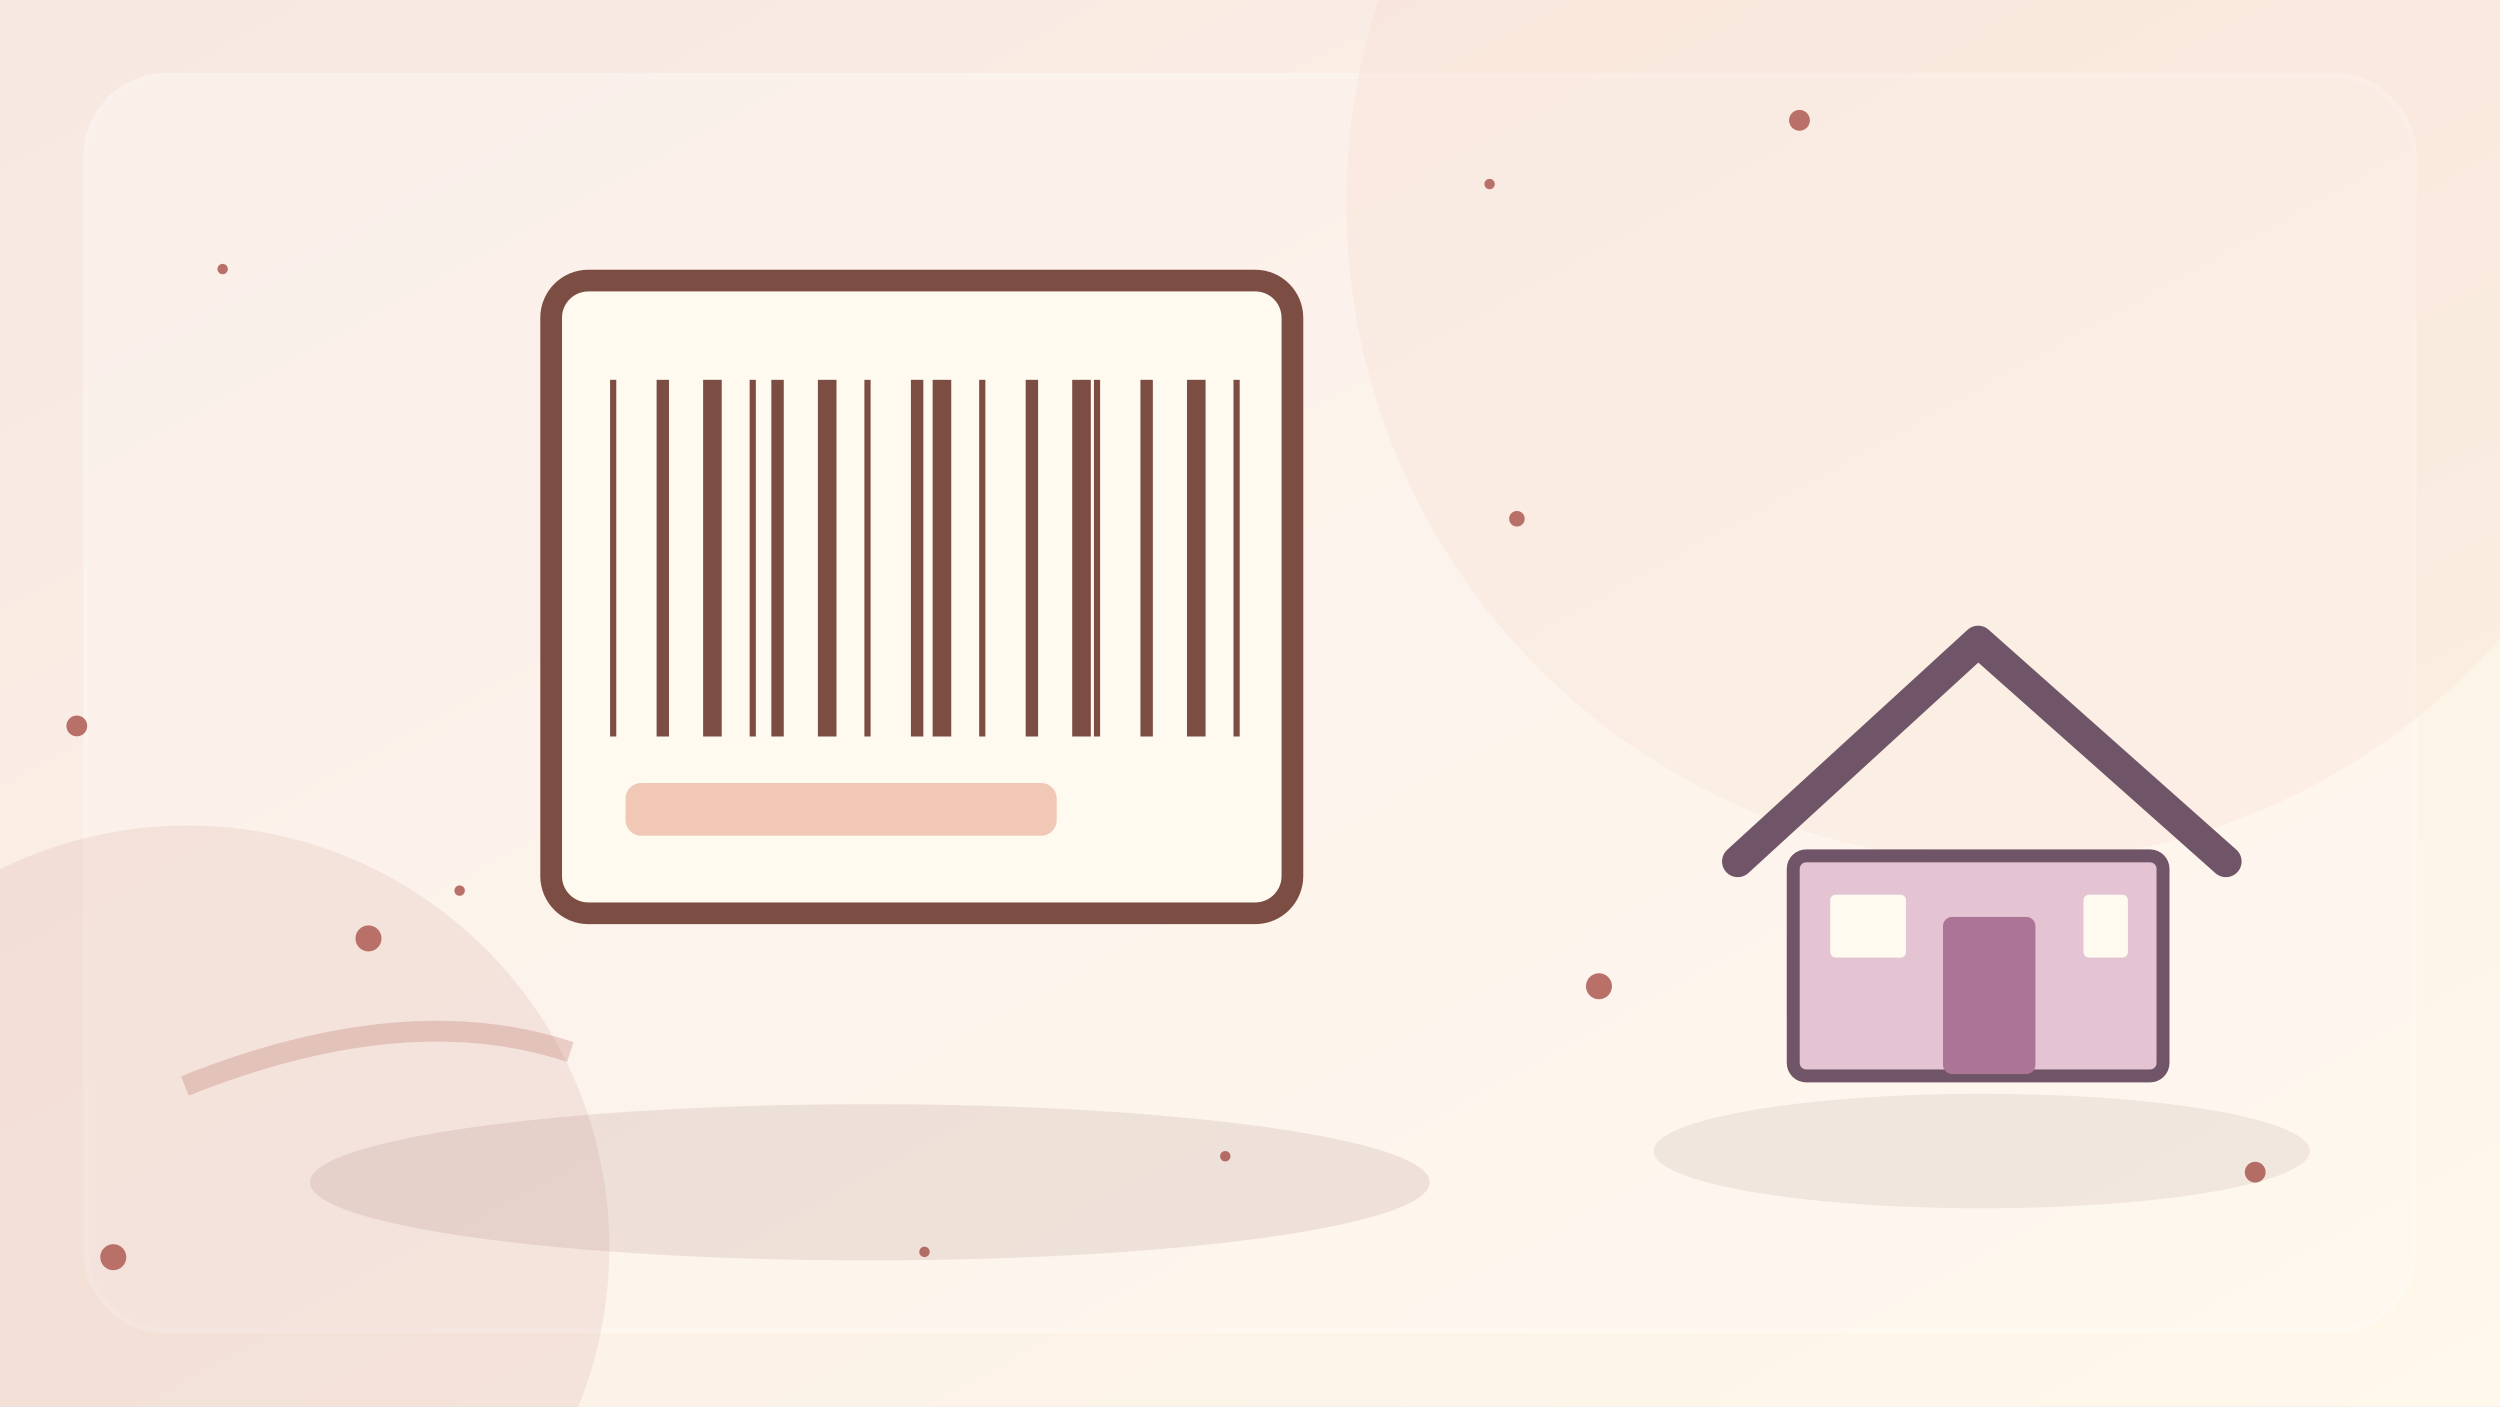
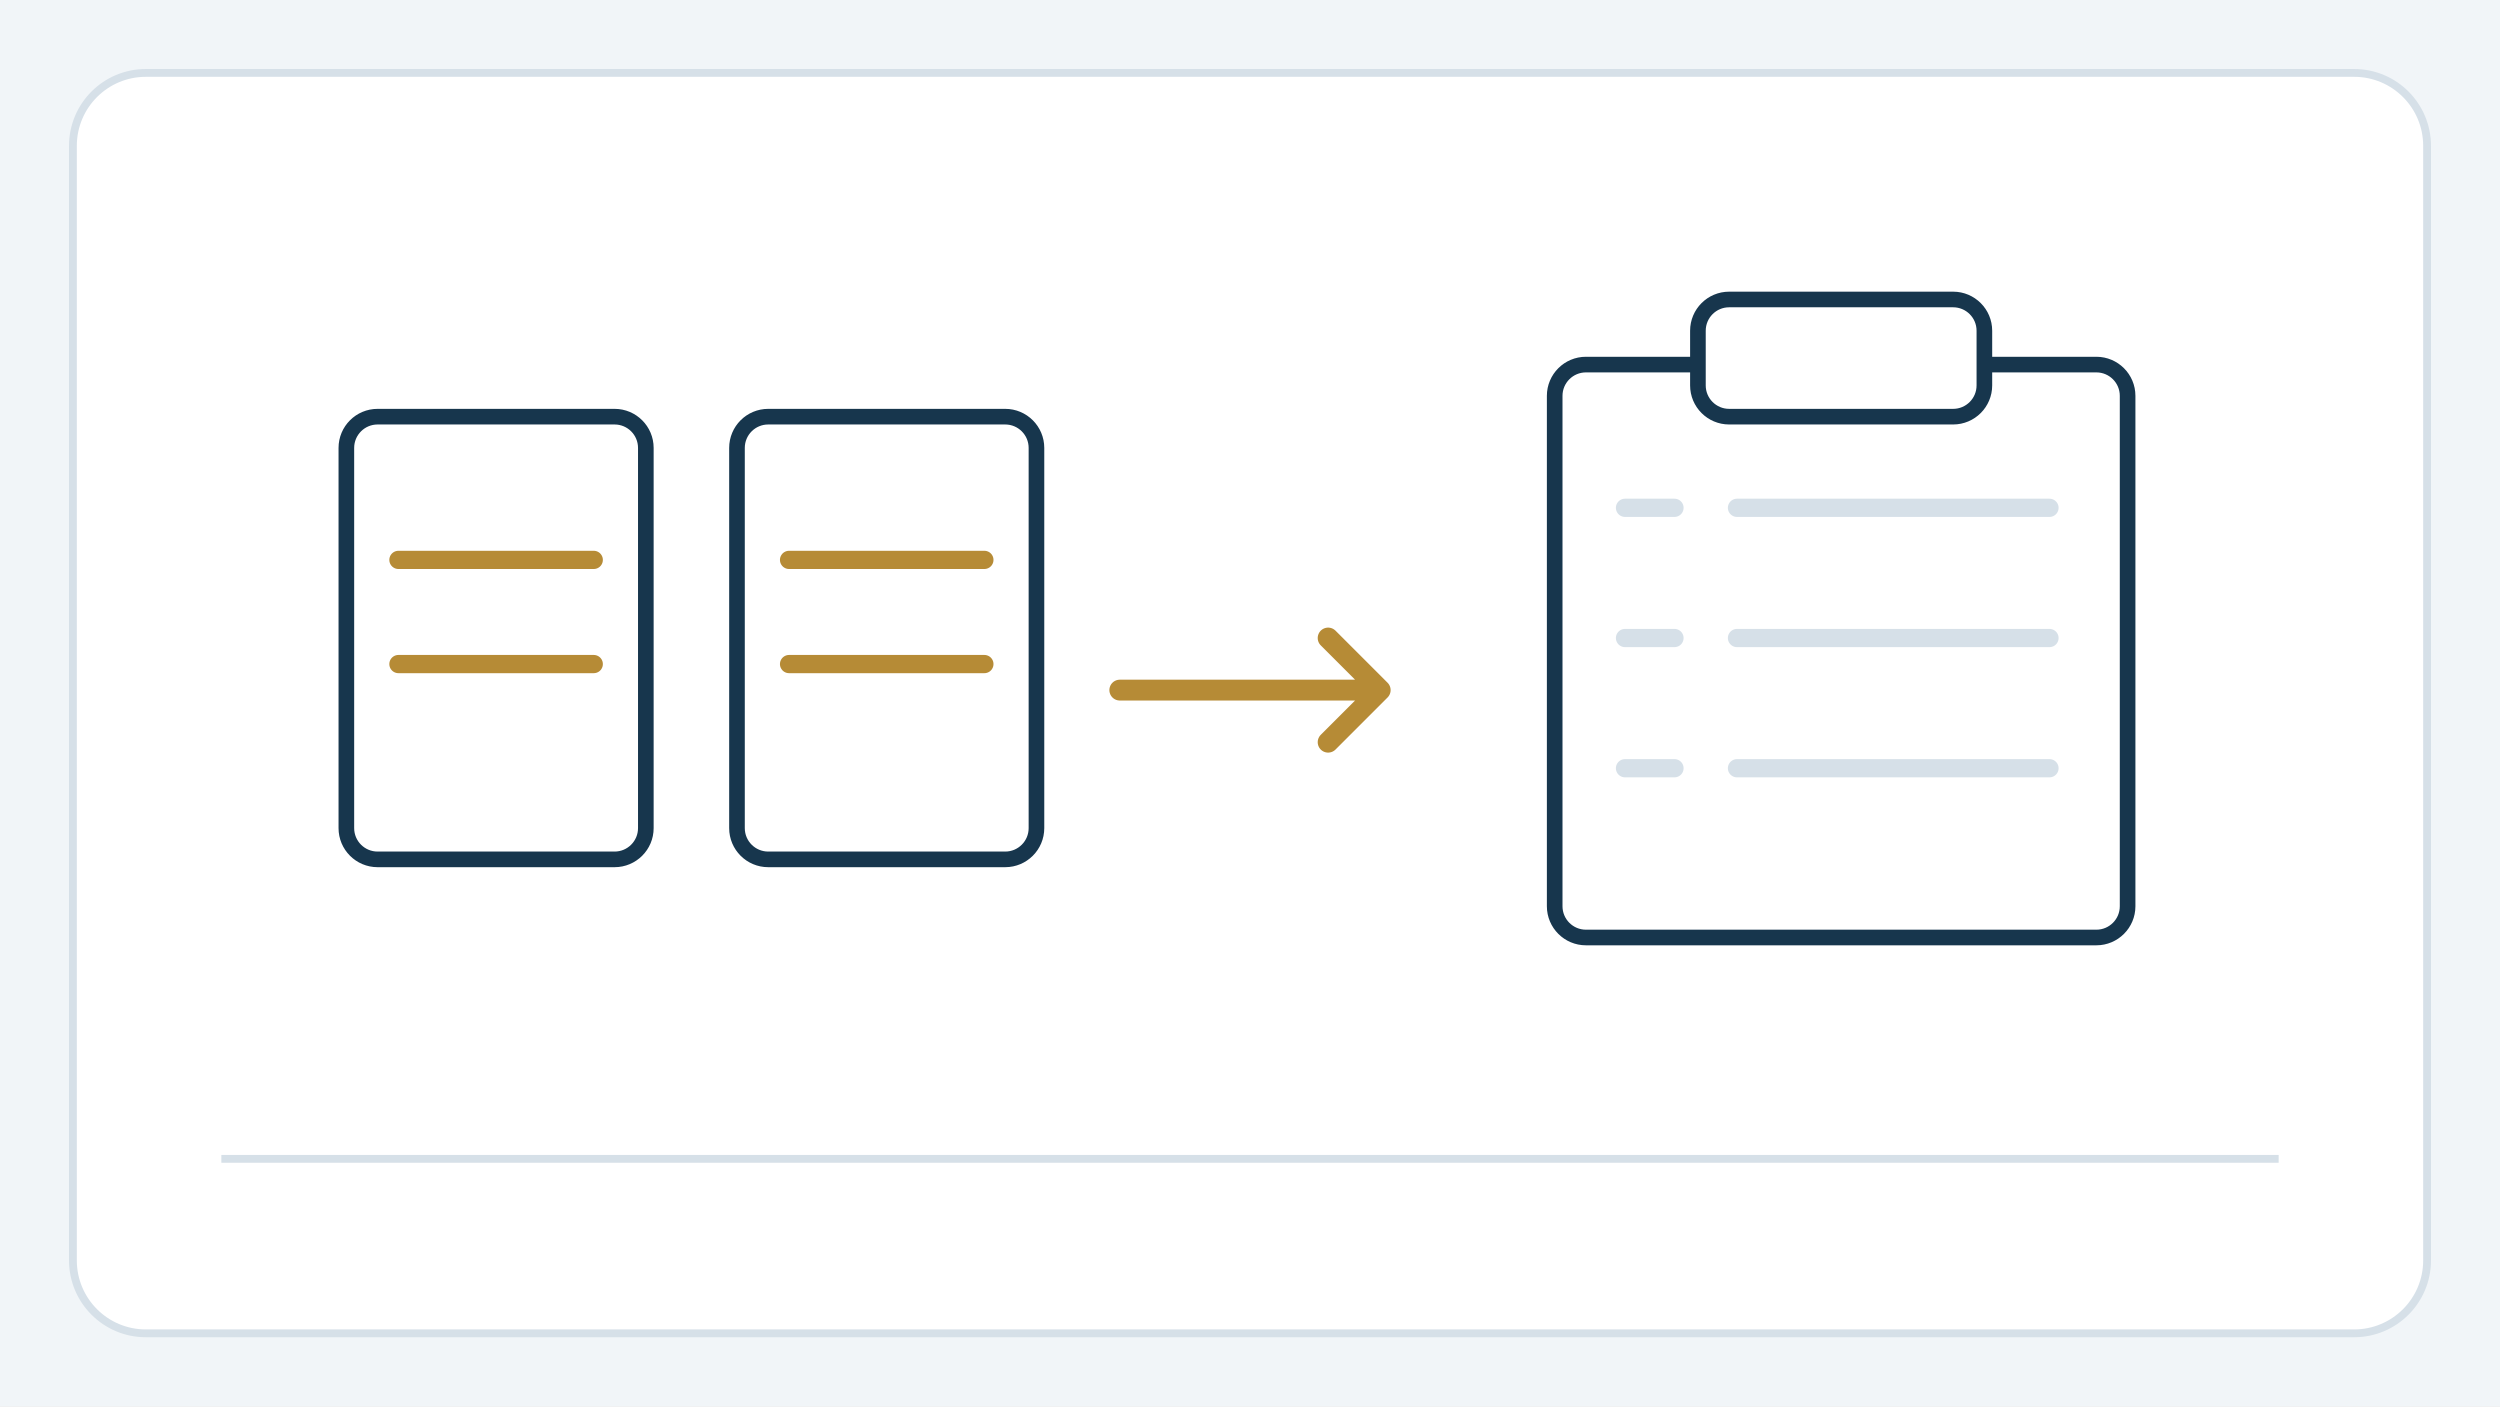
- <svg xmlns="http://www.w3.org/2000/svg" width="960" height="540" viewBox="0 0 960 540" role="img" aria-label="Autorska ilustracja: Weryfikacja etykiety po zmianie dostawy">
-   <defs>
-     <linearGradient id="background" x1="0" y1="0" x2="1" y2="1">
-       <stop offset="0" stop-color="#f7e8e1" />
-       <stop offset="1" stop-color="#fff8eb" />
-     </linearGradient>
-   </defs>
-   <rect width="960" height="540" fill="url(#background)" />
-   <rect x="33" y="29" width="894" height="482" rx="31" fill="#fffaf7" opacity=".35" stroke="#fff" stroke-width="2" />
-   <circle cx="770" cy="78" r="253" fill="#f0c8b5" opacity=".16" />
-   <circle cx="72" cy="479" r="162" fill="#b97068" opacity=".12" />
-   <circle cx="141.5" cy="360.36" r="5" fill="#b97068" stroke="none" stroke-width="4" />
-   <circle cx="866" cy="450.12" r="4" fill="#b97068" stroke="none" stroke-width="4" />
-   <circle cx="85.5" cy="103.32" r="2" fill="#b97068" stroke="none" stroke-width="4" />
-   <circle cx="43.5" cy="482.76" r="5" fill="#b97068" stroke="none" stroke-width="4" />
-   <circle cx="691" cy="46.2" r="4" fill="#b97068" stroke="none" stroke-width="4" />
-   <circle cx="470.5" cy="444" r="2" fill="#b97068" stroke="none" stroke-width="4" />
-   <circle cx="614" cy="378.72" r="5" fill="#b97068" stroke="none" stroke-width="4" />
-   <circle cx="29.5" cy="278.76" r="4" fill="#b97068" stroke="none" stroke-width="4" />
-   <circle cx="306" cy="309.36" r="2" fill="#b97068" stroke="none" stroke-width="4" />
-   <circle cx="495" cy="307.32" r="3" fill="#b97068" stroke="none" stroke-width="4" />
-   <circle cx="355" cy="480.72" r="2" fill="#b97068" stroke="none" stroke-width="4" />
-   <circle cx="176.5" cy="342" r="2" fill="#b97068" stroke="none" stroke-width="4" />
-   <circle cx="789" cy="399.12" r="5" fill="#b97068" stroke="none" stroke-width="4" />
-   <circle cx="582.5" cy="199.2" r="3" fill="#b97068" stroke="none" stroke-width="4" />
-   <circle cx="572" cy="70.68" r="2" fill="#b97068" stroke="none" stroke-width="4" />
-   <ellipse cx="334" cy="454" rx="215" ry="30" fill="#7c4e43" opacity=".12" />
-   <ellipse cx="761" cy="442" rx="126" ry="22" fill="#7c4e43" opacity=".10" />
-   <g transform="translate(164 47) scale(1.191)">
-     <rect x="40" y="51" width="239" height="204" rx="12" fill="#fffaf0" stroke="#7c4e43" stroke-width="7" />
-     <rect x="59" y="83" width="2" height="115" rx="0" fill="#7c4e43" stroke="none" stroke-width="4" />
-     <rect x="74" y="83" width="4" height="115" rx="0" fill="#7c4e43" stroke="none" stroke-width="4" />
-     <rect x="89" y="83" width="6" height="115" rx="0" fill="#7c4e43" stroke="none" stroke-width="4" />
-     <rect x="104" y="83" width="2" height="115" rx="0" fill="#7c4e43" stroke="none" stroke-width="4" />
-     <rect x="111" y="83" width="4" height="115" rx="0" fill="#7c4e43" stroke="none" stroke-width="4" />
-     <rect x="126" y="83" width="6" height="115" rx="0" fill="#7c4e43" stroke="none" stroke-width="4" />
-     <rect x="141" y="83" width="2" height="115" rx="0" fill="#7c4e43" stroke="none" stroke-width="4" />
-     <rect x="156" y="83" width="4" height="115" rx="0" fill="#7c4e43" stroke="none" stroke-width="4" />
-     <rect x="163" y="83" width="6" height="115" rx="0" fill="#7c4e43" stroke="none" stroke-width="4" />
-     <rect x="178" y="83" width="2" height="115" rx="0" fill="#7c4e43" stroke="none" stroke-width="4" />
-     <rect x="193" y="83" width="4" height="115" rx="0" fill="#7c4e43" stroke="none" stroke-width="4" />
-     <rect x="208" y="83" width="6" height="115" rx="0" fill="#7c4e43" stroke="none" stroke-width="4" />
-     <rect x="215" y="83" width="2" height="115" rx="0" fill="#7c4e43" stroke="none" stroke-width="4" />
-     <rect x="230" y="83" width="4" height="115" rx="0" fill="#7c4e43" stroke="none" stroke-width="4" />
-     <rect x="245" y="83" width="6" height="115" rx="0" fill="#7c4e43" stroke="none" stroke-width="4" />
-     <rect x="260" y="83" width="2" height="115" rx="0" fill="#7c4e43" stroke="none" stroke-width="4" />
-     <rect x="64" y="213" width="139" height="17" rx="5" fill="#f0c8b5" stroke="none" stroke-width="4" />
+ <svg xmlns="http://www.w3.org/2000/svg" width="960" height="540" viewBox="0 0 960 540" role="img" aria-label="Weryfikacja etykiety po zmianie dostawy — oznaczenia i lista kontrolna">
+   <rect width="960" height="540" fill="#f1f5f8" />
+   <rect x="28" y="28" width="904" height="484" rx="28" fill="#fff" stroke="#d6e0e8" stroke-width="3" />
+   <g transform="translate(93 85)">
+     <rect x="40" y="75" width="115" height="170" rx="12" fill="#fff" stroke="#17364d" stroke-width="6" />
+     <rect x="190" y="75" width="115" height="170" rx="12" fill="#fff" stroke="#17364d" stroke-width="6" />
+     <path d="M60 130H135 M210 130H285 M60 170H135 M210 170H285" fill="none" stroke="#b68b36" stroke-width="7" stroke-linecap="round" stroke-linejoin="round" />
  </g>
-   <g transform="translate(646 225) scale(0.710)">
-     <path d="M30 149L160 30 294 149" fill="none" stroke="#705467" stroke-width="17" stroke-linejoin="round" stroke-linecap="round" />
-     <rect x="60" y="146" width="200" height="119" rx="7" fill="#e4c4d2" stroke="#705467" stroke-width="7" />
-     <rect x="141" y="179" width="50" height="85" rx="5" fill="#ac7595" stroke="none" stroke-width="4" />
-     <rect x="80" y="167" width="41" height="34" rx="3" fill="#fffaf0" stroke="none" stroke-width="4" />
-     <rect x="217" y="167" width="24" height="34" rx="3" fill="#fffaf0" stroke="none" stroke-width="4" />
+   <g transform="translate(542 85)">
+     <rect x="55" y="55" width="220" height="220" rx="12" fill="#fff" stroke="#17364d" stroke-width="6" />
+     <rect x="110" y="30" width="110" height="45" rx="12" fill="#fff" stroke="#17364d" stroke-width="6" />
+     <path d="M82 110H101 M125 110H245 M82 160H101 M125 160H245 M82 210H101 M125 210H245" fill="none" stroke="#d6e0e8" stroke-width="7" stroke-linecap="round" stroke-linejoin="round" />
  </g>
-   <path d="M71 417q85-34 148-13" fill="none" stroke="#b97068" opacity=".29" stroke-width="8" />
+   <path d="M430 265H530 M510 245L530 265L510 285" fill="none" stroke="#b68b36" stroke-width="8" stroke-linecap="round" stroke-linejoin="round" />
+   <path d="M85 445H875" fill="none" stroke="#d6e0e8" stroke-width="3" />
</svg>
